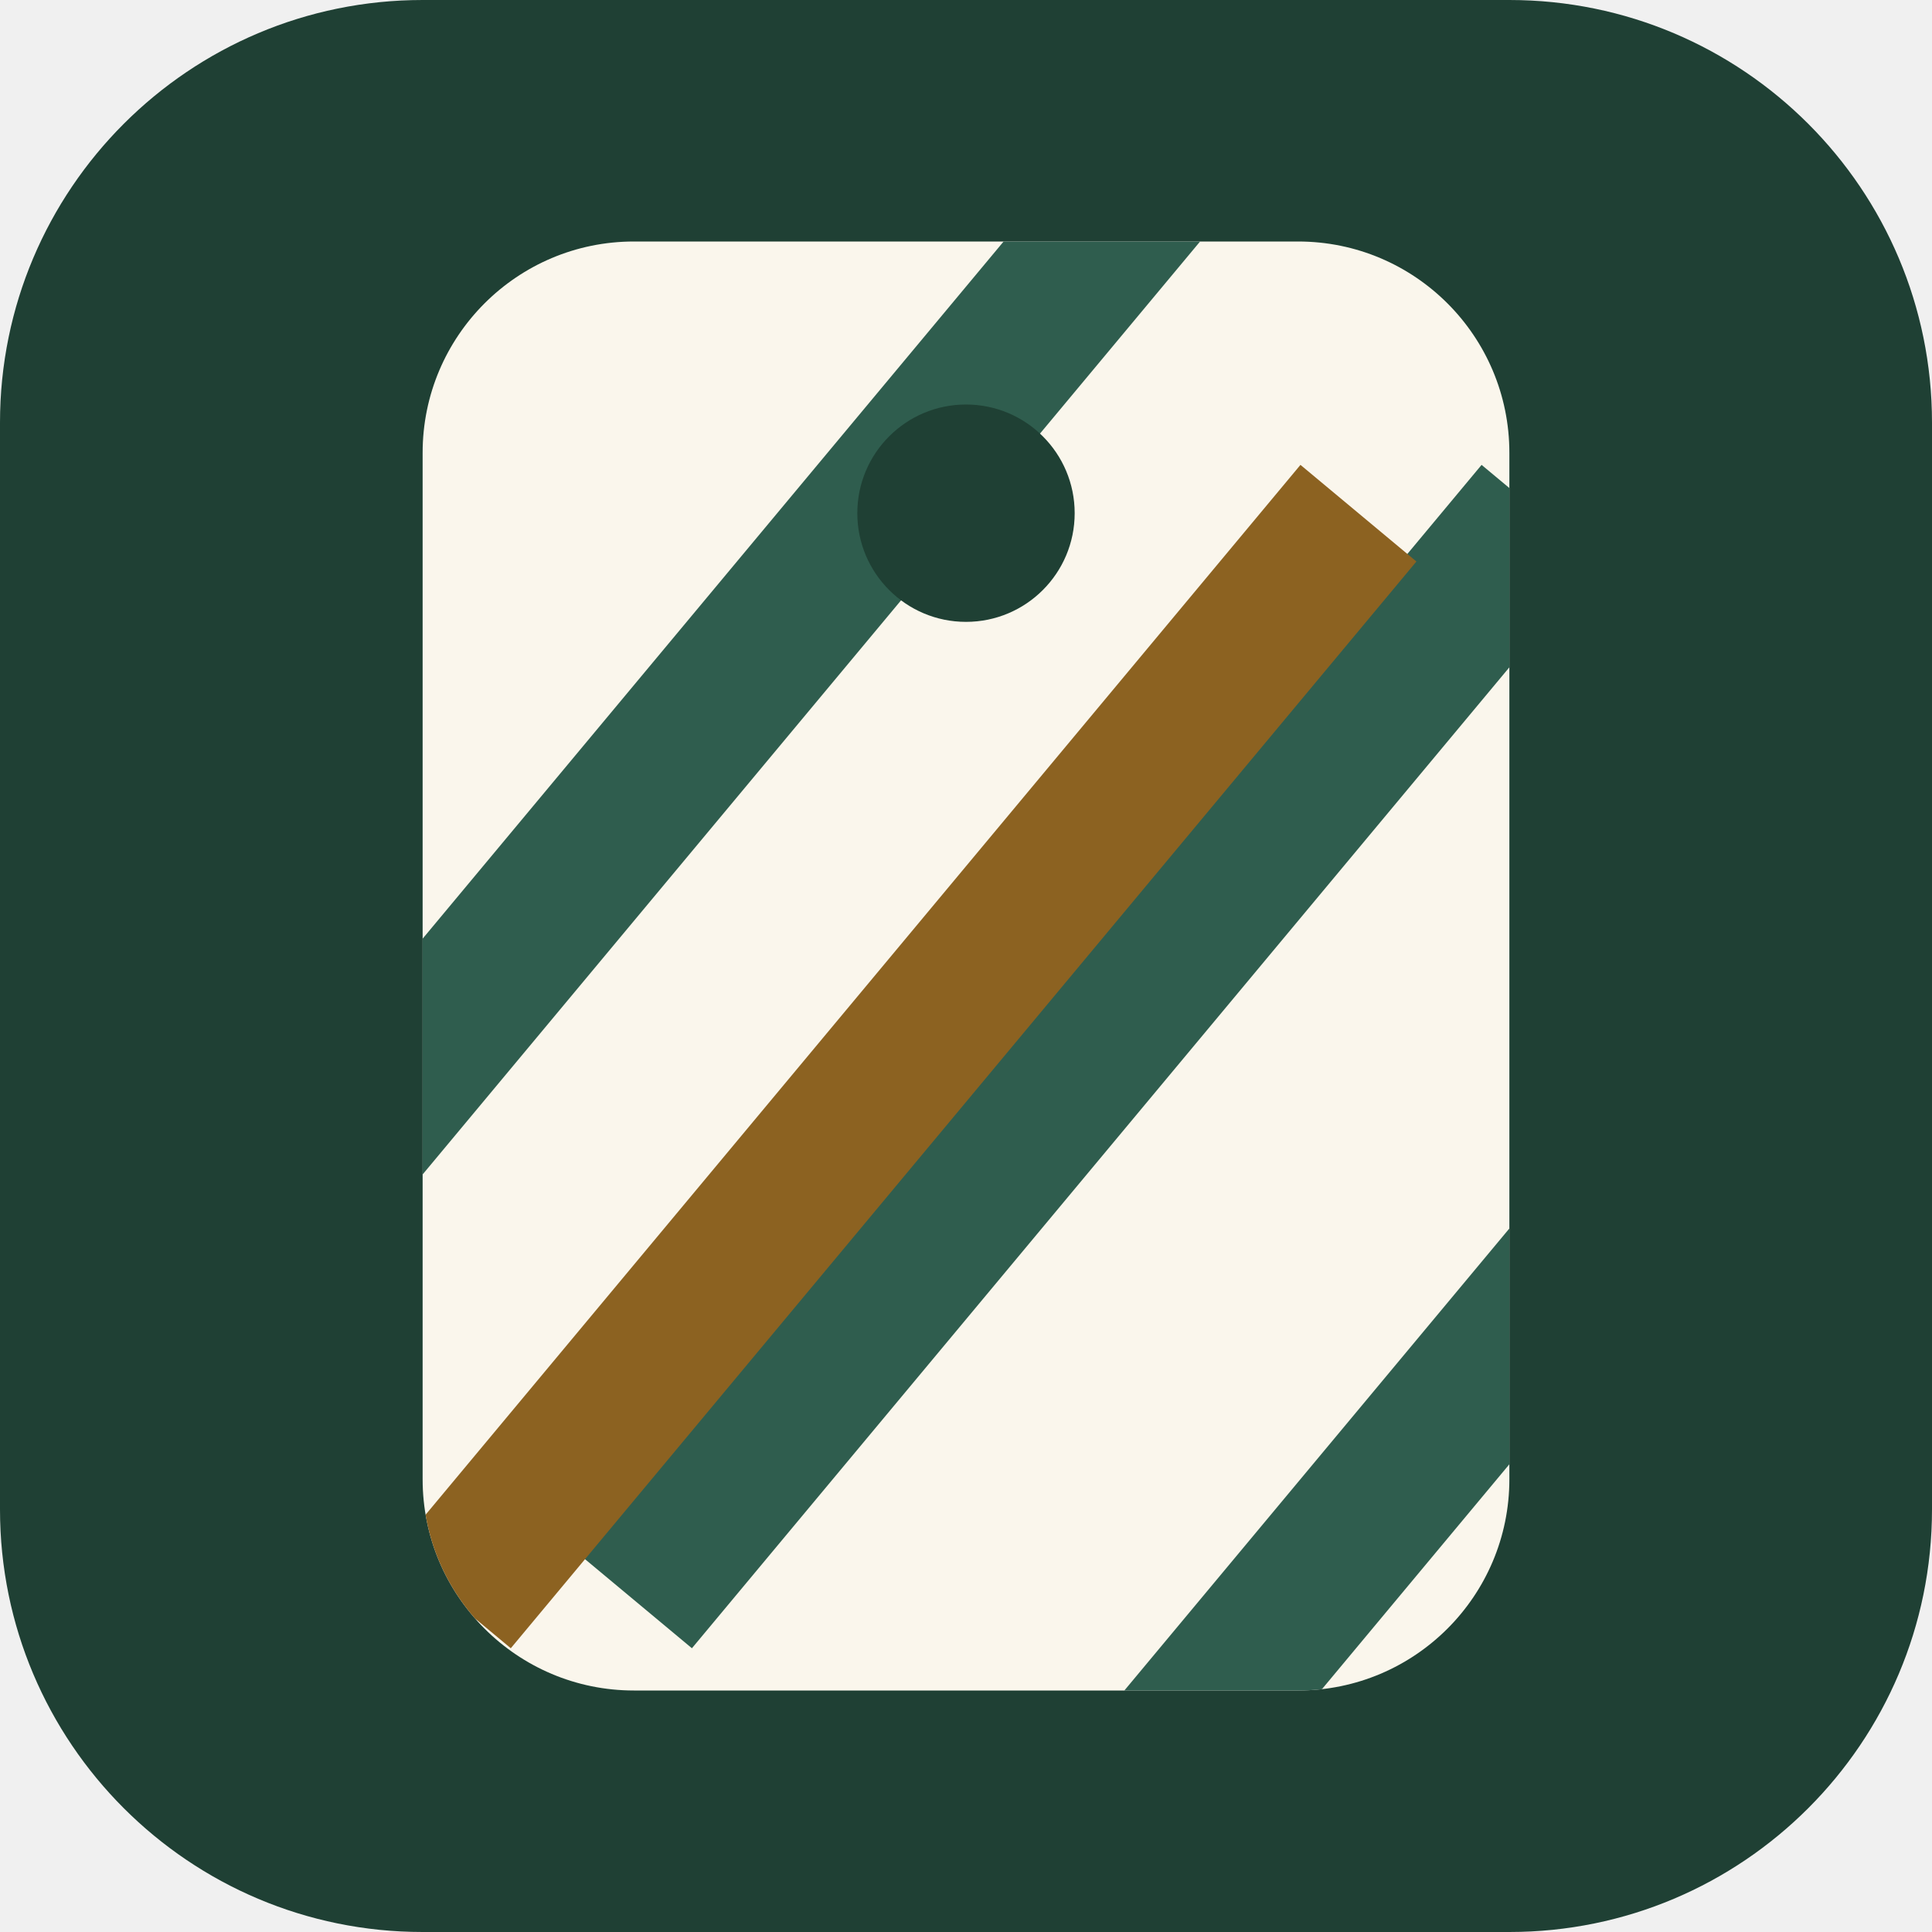
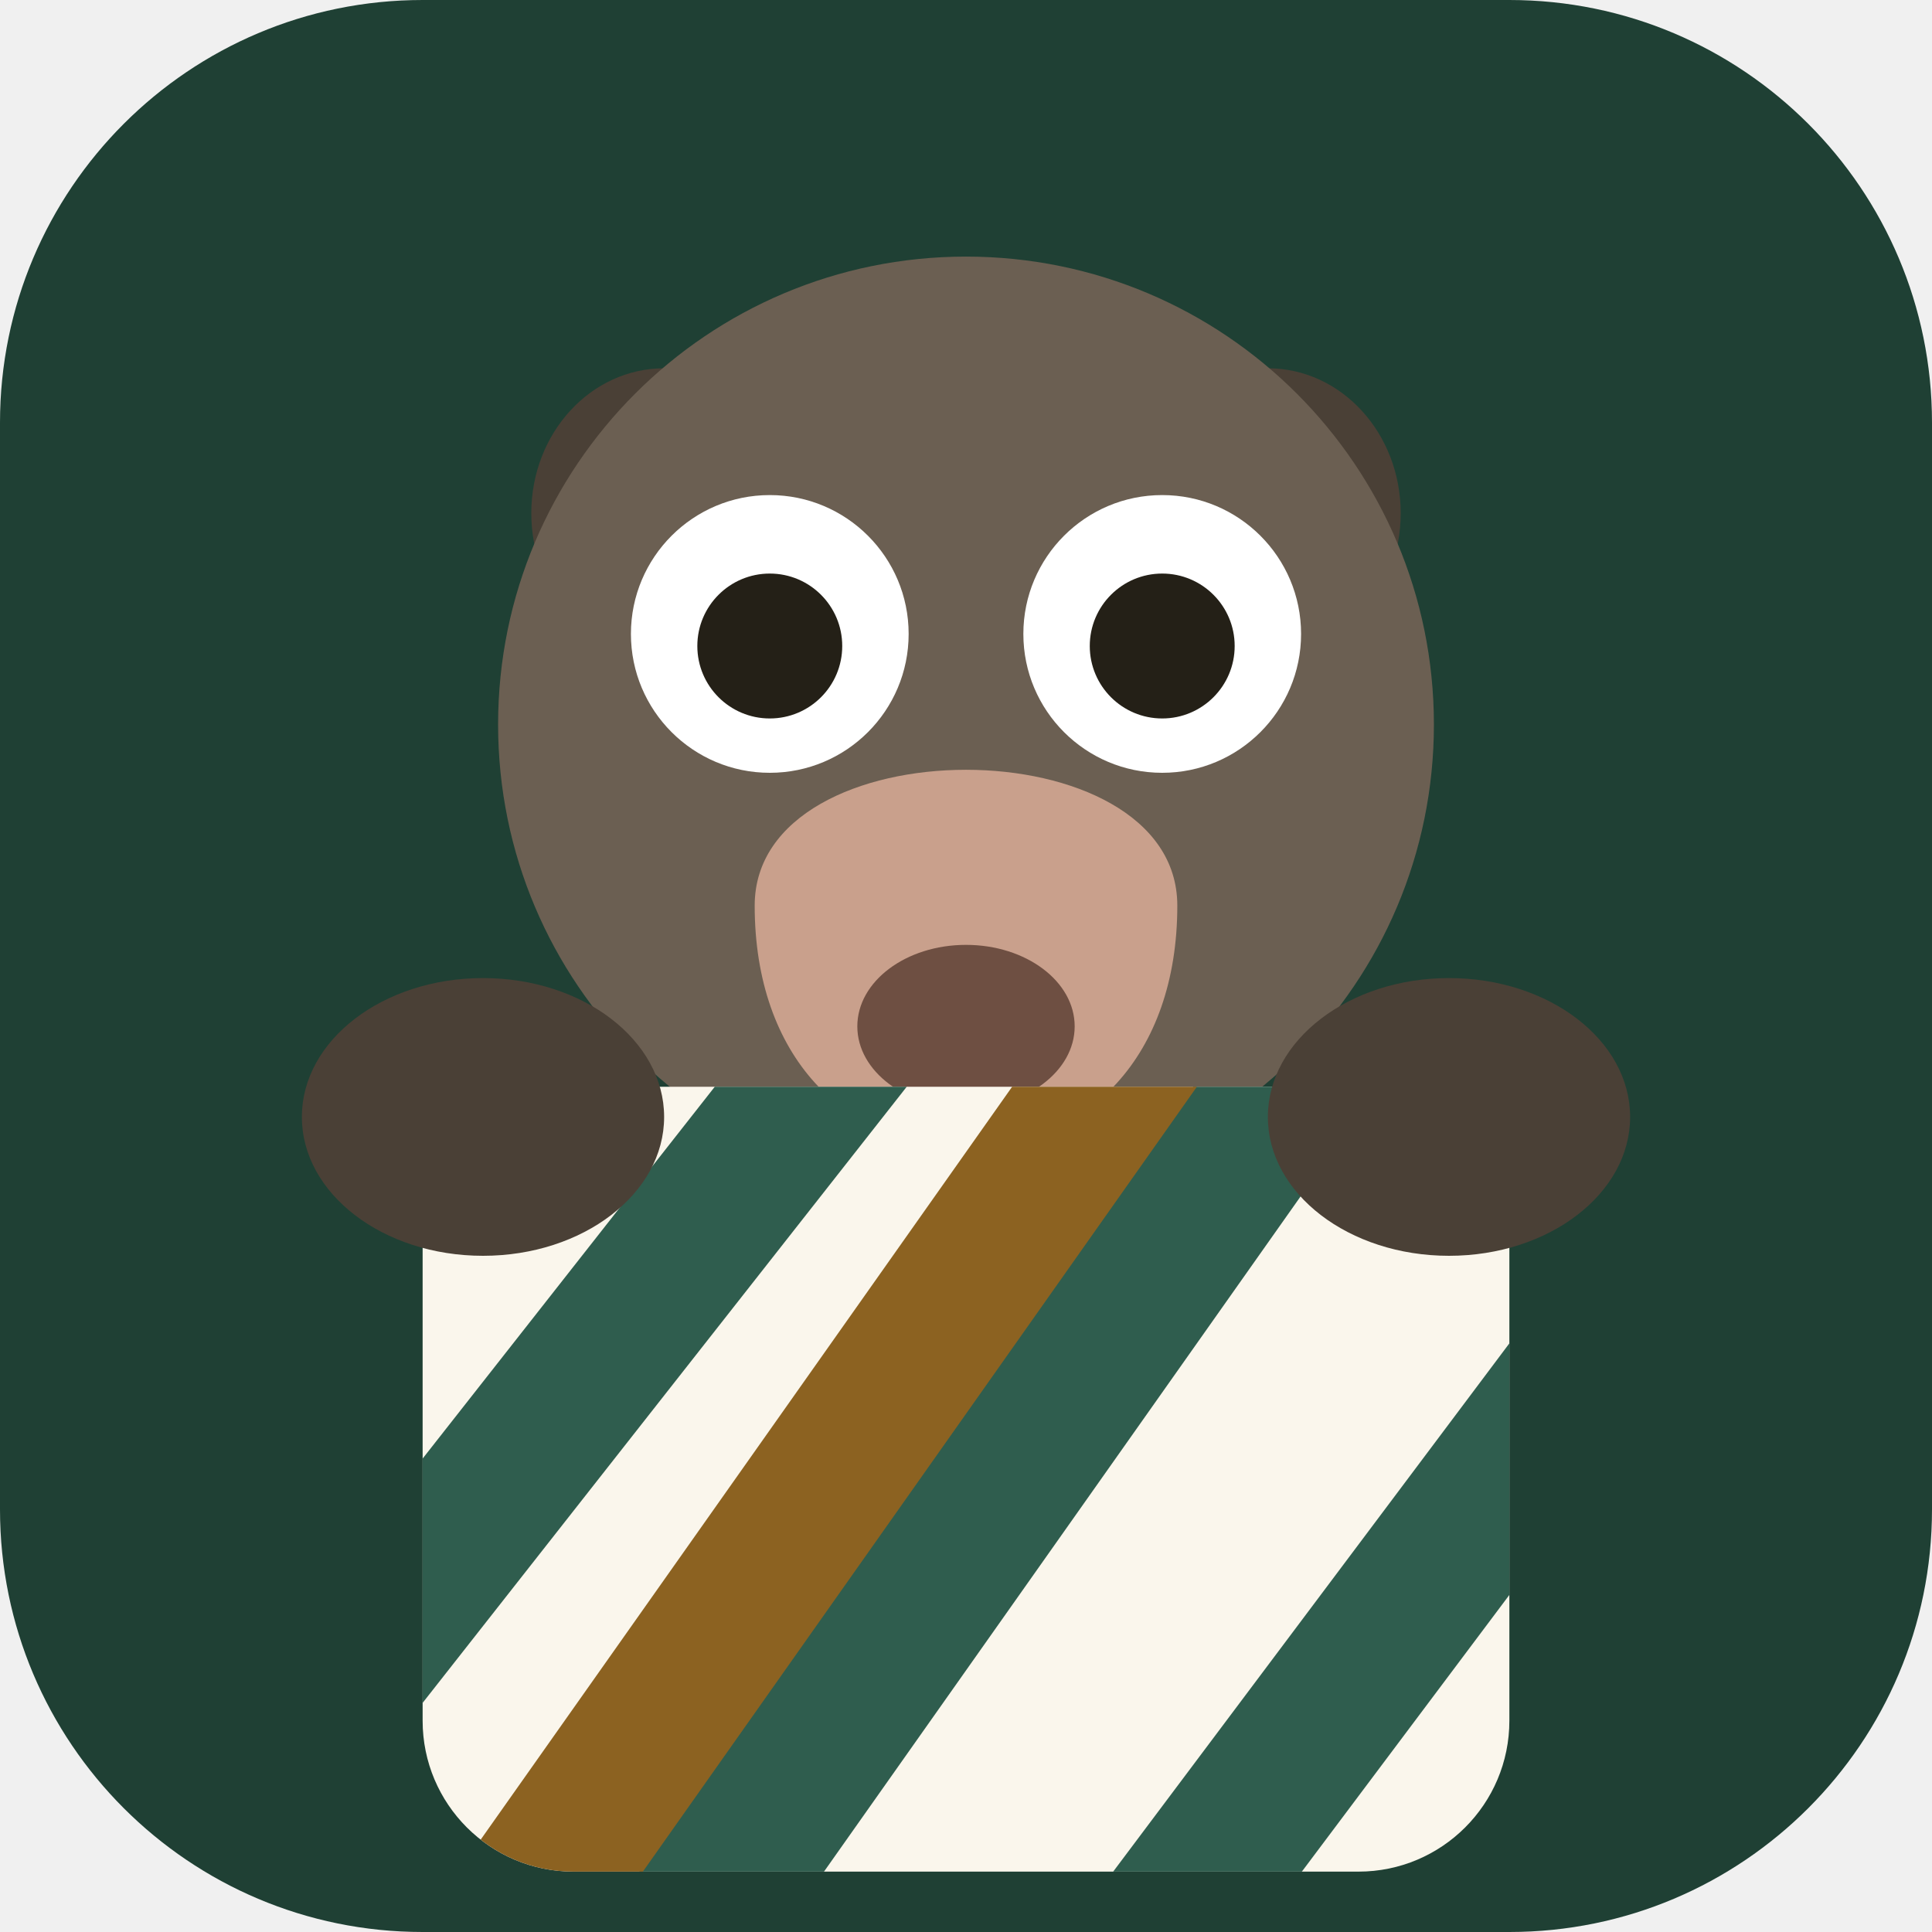
<svg xmlns="http://www.w3.org/2000/svg" viewBox="0 0 64 64" role="img" aria-label="Dynamic Luggage Tag">
  <rect width="64" height="64" rx="14" fill="#1F4034" />
+   <ellipse cx="22" cy="17" rx="4.4" ry="4.8" fill="#4A4036" />
+   <ellipse cx="42" cy="17" rx="4.4" ry="4.8" fill="#4A4036" />
+   <circle cx="32" cy="24" r="15.5" fill="#6B5F52" />
+   <circle cx="25.5" cy="21" r="4.6" fill="#FFFFFF" />
+   <circle cx="38.5" cy="21" r="4.6" fill="#FFFFFF" />
+   <circle cx="25.5" cy="21.4" r="2.4" fill="#242017" />
+   <circle cx="38.5" cy="21.4" r="2.4" fill="#242017" />
+   <path d="M25 30 C25 24 39 24 39 30 C39 35 36 38 32 38 C28 38 25 35 25 30 Z" fill="#C9A08C" />
+   <ellipse cx="32" cy="34" rx="3.6" ry="2.7" fill="#6E4F42" />
  <g>
-     <clipPath id="tag">
-       <rect x="14" y="8" width="36" height="48" rx="7" />
+     <clipPath id="t">
+       <rect x="14" y="36" width="36" height="26" rx="5" />
    </clipPath>
-     <rect x="14" y="8" width="36" height="48" rx="7" fill="#FAF6EC" />
-     <g clip-path="url(#tag)">
-       <path d="M9 41 L39 5 M21 53 L51 17 M33 65 L63 29" stroke="#2F5D4E" stroke-width="5" fill="none" />
-       <path d="M15 53 L45 17" stroke="#8C6221" stroke-width="5" fill="none" />
+     <rect x="14" y="36" width="36" height="26" rx="5" fill="#FAF6EC" />
+     <g clip-path="url(#t)">
+       <path d="M8 60 L30 32 M20 68 L44 34 M34 70 L58 38" stroke="#2F5D4E" stroke-width="5" fill="none" />
+       <path d="M14 68 L38 34" stroke="#8C6221" stroke-width="5" fill="none" />
    </g>
-     <circle cx="32" cy="17" r="3.6" fill="#1F4034" />
  </g>
+   <ellipse cx="16" cy="37" rx="6" ry="4.6" fill="#4A4036" />
+   <ellipse cx="48" cy="37" rx="6" ry="4.6" fill="#4A4036" />
</svg>
